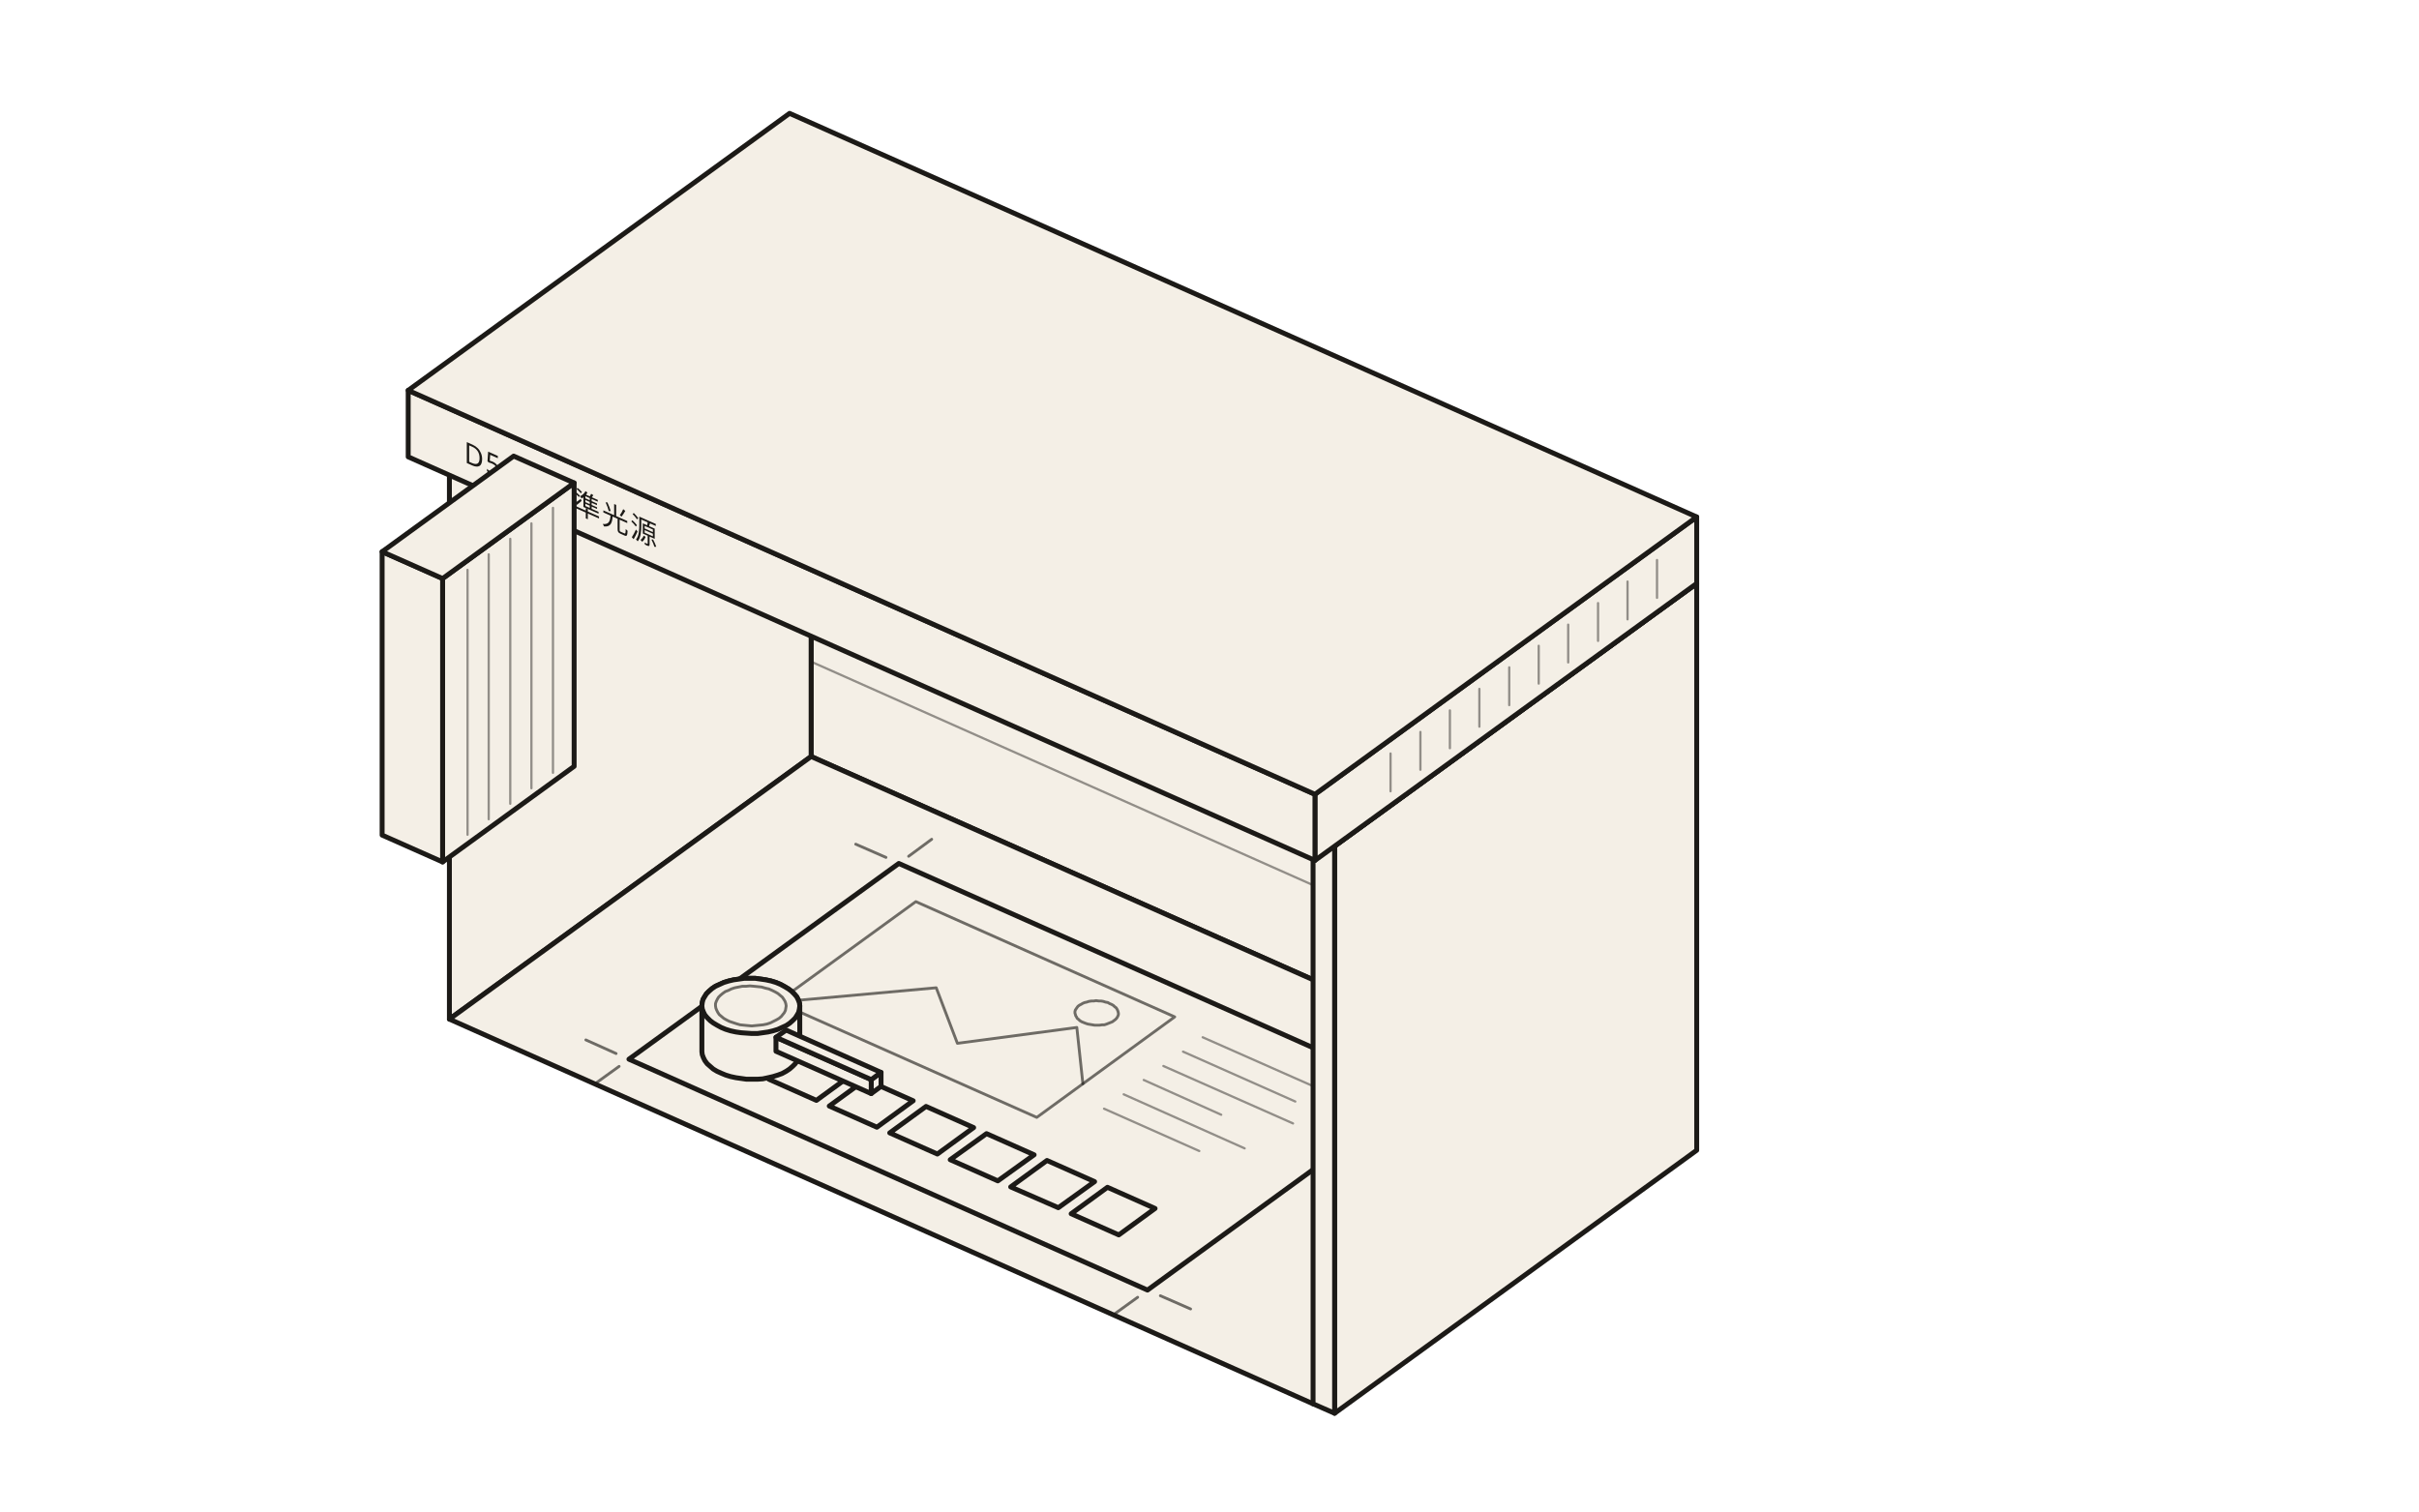
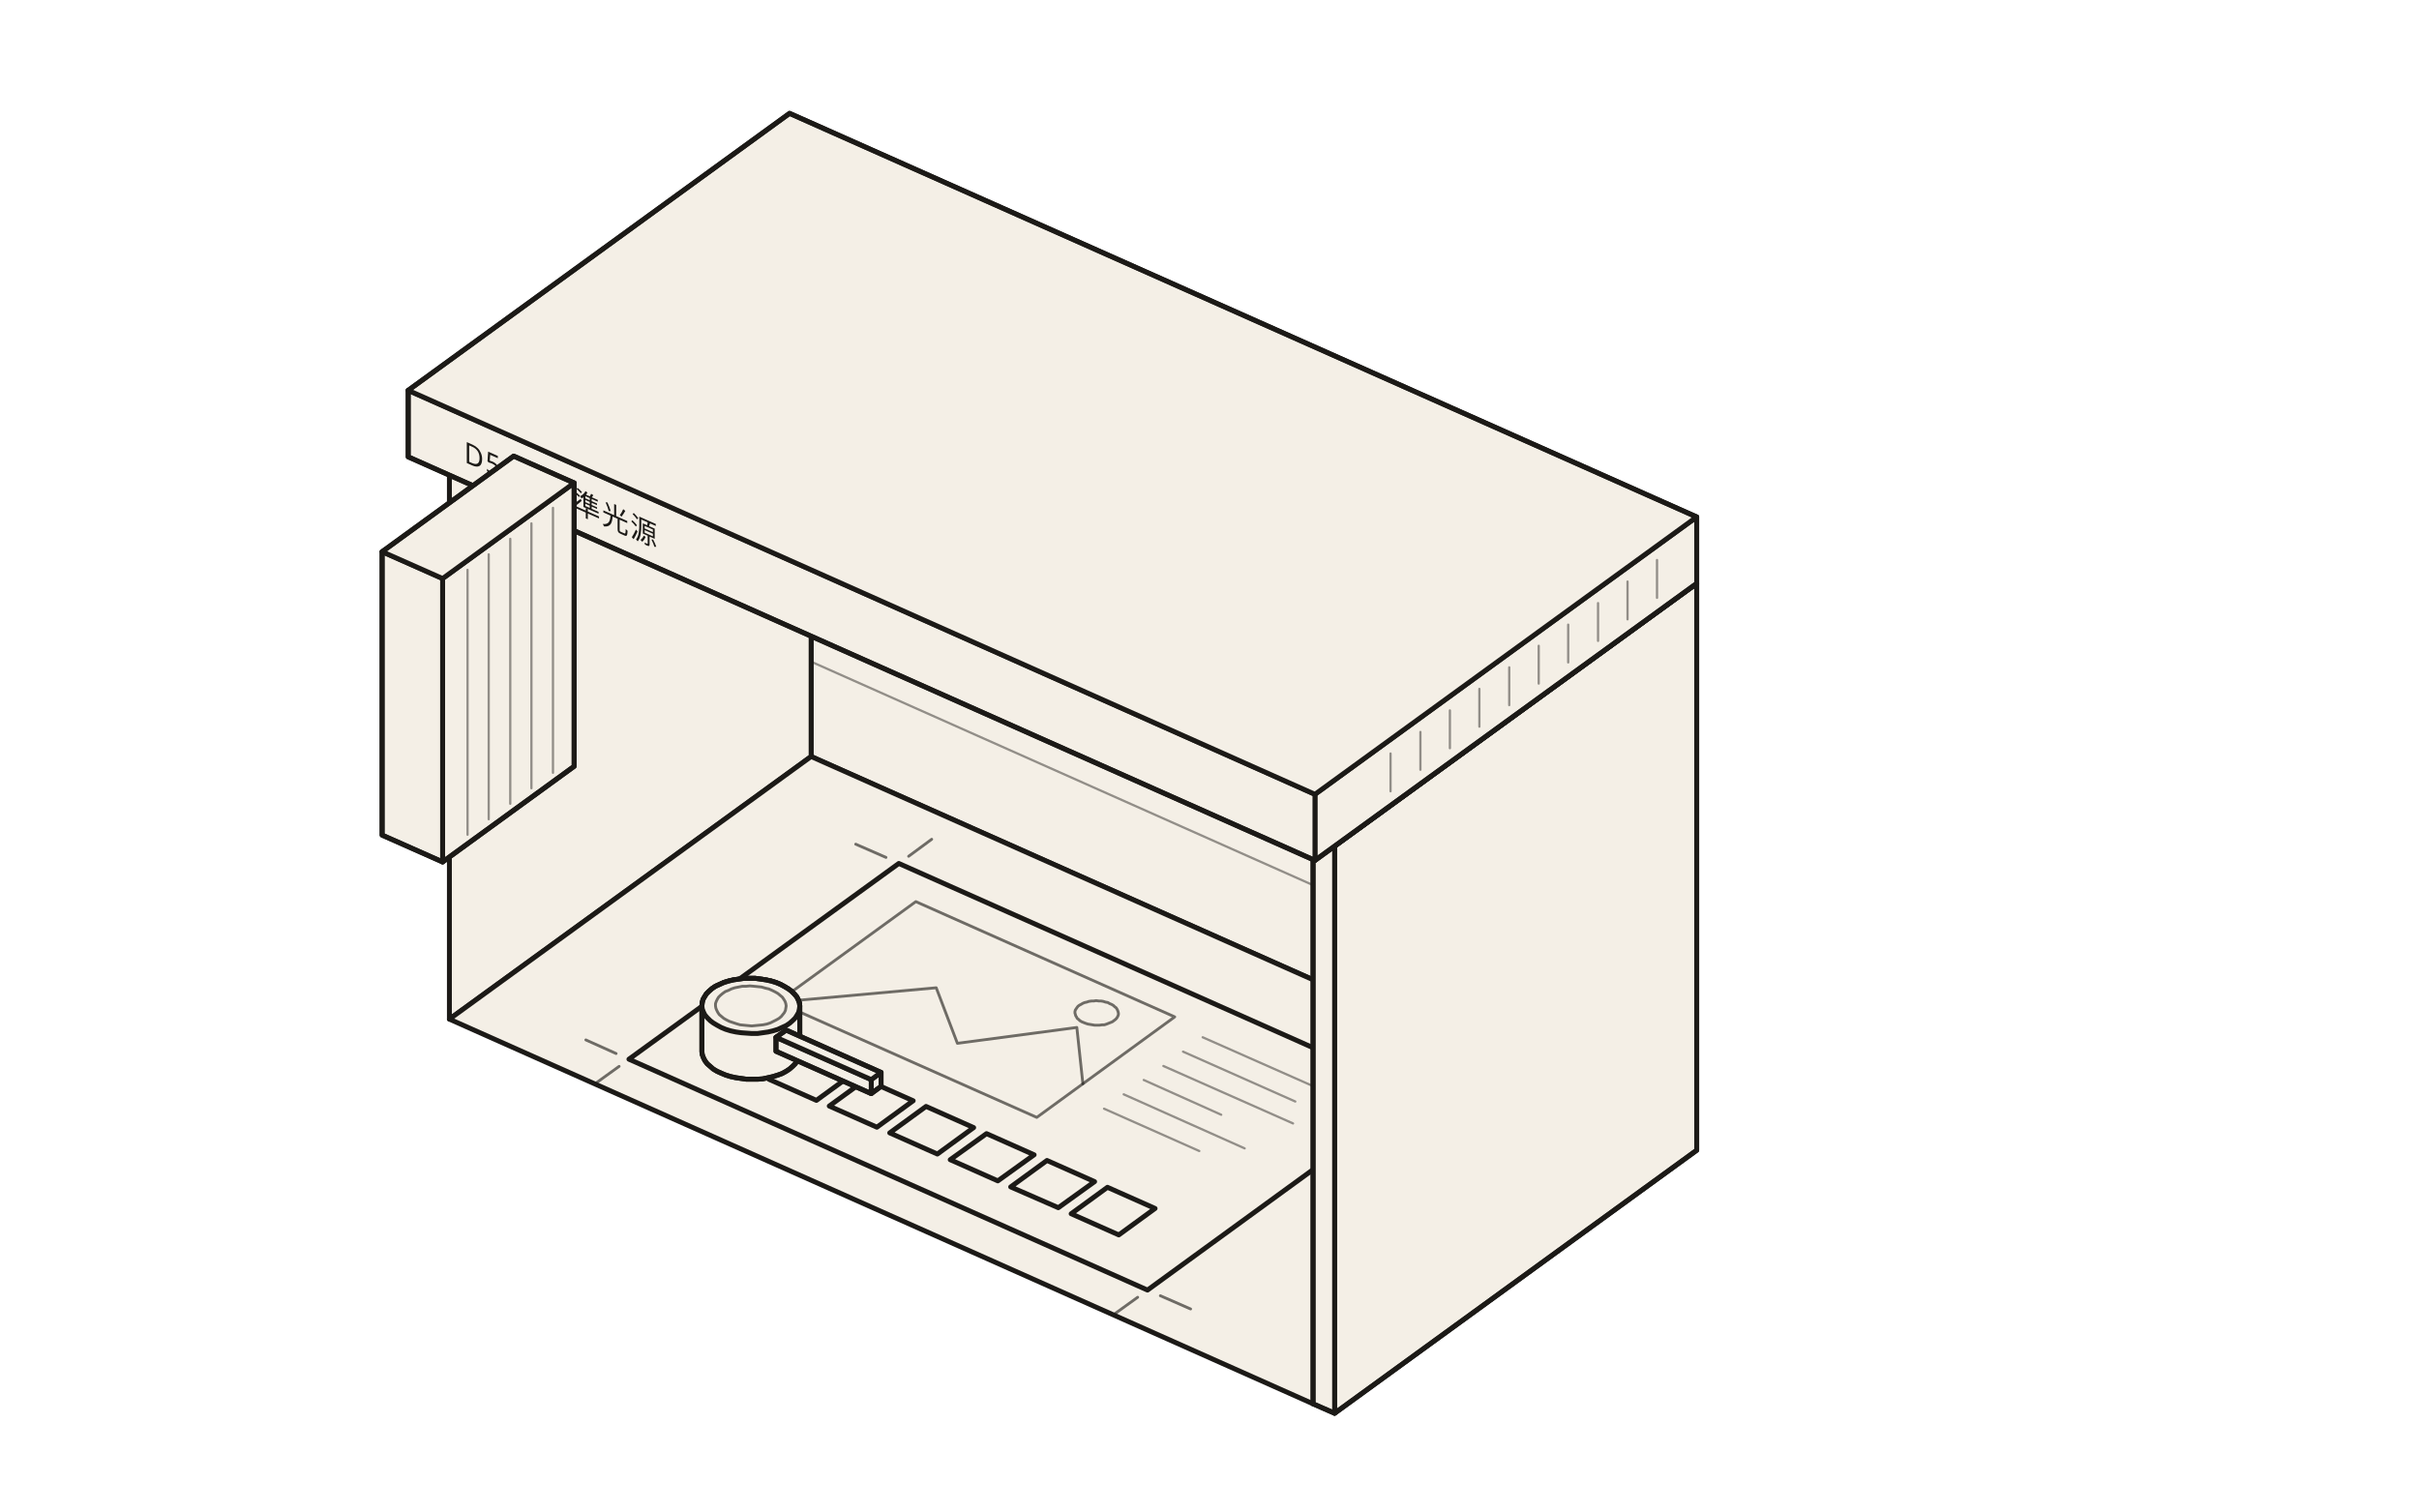
<svg xmlns="http://www.w3.org/2000/svg" viewBox="0 0 640 400" role="img" aria-label="打樣校色：標準光源看樣台">
  <style>svg{fill:none;stroke:#1C1A17;stroke-width:1.3;stroke-linecap:round;stroke-linejoin:round}.f{stroke-width:.75;stroke-opacity:.62}.h{stroke-width:.6;stroke-opacity:.45}.b{stroke-width:2}.tx{fill:#1C1A17;stroke:none;font-family:'Noto Sans TC','PingFang TC',sans-serif;letter-spacing:.06em}.ink{fill:#1C1A17}</style>
  <polygon class="d" points="214.6,200.2 443.2,301.9 443.2,151.8 214.6,50.1" fill="#F4EFE6" />
  <polygon class="d" points="214.6,200.2 118.9,269.7 118.9,119.6 214.6,50.1" fill="#F4EFE6" />
  <polygon class="d" points="214.6,200.2 443.2,301.9 347.4,371.5 118.9,269.7" fill="#F4EFE6" />
  <path class="h" d="M214.6 175.1L443.2 276.9" />
  <path class="h" d="M214.6 150.1L443.2 251.9" />
  <path class="h" d="M214.6 125.1L443.2 226.9" />
  <path class="h" d="M214.6 100.1L443.2 201.8" />
  <path class="h" d="M214.6 75.1L443.2 176.8" />
  <polygon class="d" points="237.8,228.5 374.9,289.5 303.6,341.4 166.4,280.3" fill="#F4EFE6" />
  <path class="f" d="M234.4 226.9L226.4 223.4" />
  <path class="f" d="M240.4 226.6L246.5 222.1" />
  <path class="f" d="M378.4 291L386.4 294.6" />
  <path class="f" d="M377.5 287.6L383.6 283.2" />
  <path class="f" d="M307 342.9L315 346.4" />
  <path class="f" d="M301 343.3L294.9 347.7" />
  <path class="f" d="M163 278.8L155 275.2" />
  <path class="f" d="M163.8 282.2L157.7 286.6" />
  <polygon class="f" points="242.3,238.6 310.8,269.1 274.3,295.7 205.7,265.2" fill="none" />
  <path class="f" d="M205.7 265.2 L247.7 261.4 L253.3 276.1 L284.9 271.9 L286.5 286.8" />
  <path class="f" d="M294.7 270.1 L294.3 270.4 L293.8 270.6 L293.3 270.8 L292.8 271 L292.2 271.2 L291.6 271.2 L290.9 271.3 L290.3 271.3 L289.6 271.3 L289 271.2 L288.4 271.1 L287.8 271 L287.2 270.8 L286.7 270.6 L286.2 270.4 L285.7 270.1 L285.4 269.8 L285 269.5 L284.8 269.1 L284.6 268.8 L284.5 268.4 L284.4 268.1 L284.4 267.7 L284.5 267.3 L284.7 267 L284.9 266.7 L285.2 266.3 L285.6 266 L286 265.8 L286.5 265.5 L287 265.3 L287.5 265.2 L288.1 265 L288.8 264.9 L289.4 264.9 L290 264.8 L290.7 264.9 L291.3 264.9 L291.9 265 L292.5 265.2 L293.1 265.3 L293.6 265.6 L294.1 265.8 L294.6 266.1 L294.9 266.4 L295.3 266.7 L295.5 267 L295.7 267.4 L295.8 267.7 L295.9 268.1 L295.9 268.5 L295.8 268.8 L295.6 269.2 L295.4 269.5 L295.1 269.8 L294.7 270.1Z" />
  <path class="h" d="M318.2 274.5L354.8 290.7" />
  <path class="h" d="M313 278.3L342.7 291.5" />
  <path class="h" d="M307.8 282.1L342.1 297.3" />
  <path class="h" d="M302.6 285.8L323.1 295" />
  <path class="h" d="M297.3 289.6L329.3 303.9" />
  <path class="h" d="M292.1 293.4L317.3 304.6" />
  <polygon class="d sw" points="197,271.5 209.6,277.1 200,284 187.4,278.4" fill="#F4EFE6" data-k="0" />
  <polygon class="d sw" points="213,278.6 225.6,284.2 216,291.2 203.4,285.6" fill="#F4EFE6" data-k="1" />
  <polygon class="d sw" points="229,285.7 241.6,291.3 232,298.3 219.4,292.7" fill="#F4EFE6" data-k="2" />
  <polygon class="d sw" points="245,292.8 257.6,298.4 248,305.4 235.4,299.8" fill="#F4EFE6" data-k="3" />
  <polygon class="d sw" points="261,300 273.6,305.6 264,312.5 251.4,306.9" fill="#F4EFE6" data-k="4" />
  <polygon class="d sw" points="277,307.1 289.6,312.7 280,319.6 267.4,314.1" fill="#F4EFE6" data-k="5" />
  <polygon class="d sw" points="293,314.2 305.6,319.8 296,326.8 283.4,321.2" fill="#F4EFE6" data-k="6" />
  <polygon class="d" points="448.9,304.4 353.1,374 353.1,223.9 448.9,154.4" fill="#F4EFE6" />
  <polygon class="d" points="347.4,371.5 353.1,374 353.1,223.9 347.4,221.4" fill="#F4EFE6" />
  <polygon class="d" points="443.2,151.8 448.9,154.4 353.1,223.9 347.4,221.4" fill="#F4EFE6" />
+   <path class="d o" fill="none" d="M347.4 221.4 L443.2 151.8 L448.9 154.4 L448.9 304.4 L353.1 374 L347.4 371.5Z" />
  <polygon class="d" points="448.9,154.4 347.9,227.7 347.9,210.2 448.9,136.8" fill="#F4EFE6" />
  <polygon class="d" points="108,120.9 347.9,227.7 347.9,210.2 108,103.3" fill="#F4EFE6" />
  <polygon class="d" points="208.9,30 448.9,136.8 347.9,210.2 108,103.3" fill="#F4EFE6" />
+   <path class="d o" fill="none" d="M108 103.3 L208.9 30 L448.9 136.8 L448.9 154.4 L347.9 227.7 L108 120.9Z" />
  <text class="tx" transform="matrix(1.1427 0.5088 0 1.2508 113.6653 273.4989)" x="8" y="-124.2" font-size="6.2" text-anchor="start">D50 · 標準光源</text>
  <path class="h" d="M438.4 158.2L438.4 148.2" />
  <path class="h" d="M430.6 163.9L430.6 153.9" />
  <path class="h" d="M422.8 169.6L422.8 159.6" />
  <path class="h" d="M414.9 175.3L414.9 165.3" />
  <path class="h" d="M407.1 180.9L407.1 170.9" />
  <path class="h" d="M399.3 186.6L399.3 176.6" />
  <path class="h" d="M391.4 192.3L391.4 182.3" />
  <path class="h" d="M383.6 198L383.6 188" />
  <path class="h" d="M375.8 203.7L375.8 193.7" />
  <path class="h" d="M367.9 209.4L367.9 199.4" />
  <g data-role="loupe">
    <path class="d" d="M185.7 266.2 L185.8 265.3 L186 264.5 L186.4 263.8 L186.9 263 L187.6 262.3 L188.4 261.6 L189.3 261 L190.4 260.5 L191.5 260 L192.8 259.6 L194.1 259.3 L195.5 259.1 L196.9 258.9 L198.4 258.9 L199.8 258.9 L201.2 259.1 L202.6 259.3 L204 259.6 L205.3 260 L206.5 260.5 L207.6 261.1 L208.6 261.7 L209.4 262.3 L210.2 263.1 L210.8 263.8 L211.2 264.6 L211.5 265.4 L211.6 266.2 L211.6 278.4 L211.5 279.2 L211.3 280 L210.9 280.8 L210.4 281.5 L209.7 282.2 L208.9 282.9 L208 283.5 L206.9 284.1 L205.8 284.5 L204.5 284.9 L203.2 285.2 L201.8 285.5 L200.4 285.6 L198.9 285.6 L197.5 285.6 L196.1 285.4 L194.7 285.2 L193.3 284.9 L192 284.5 L190.8 284 L189.7 283.5 L188.7 282.9 L187.9 282.2 L187.1 281.5 L186.5 280.7 L186.1 279.9 L185.8 279.1 L185.7 278.3Z" fill="#F4EFE6" />
    <path class="d" d="M208.9 270.8 L208 271.4 L206.9 271.9 L205.8 272.4 L204.5 272.8 L203.2 273.1 L201.8 273.3 L200.4 273.5 L198.9 273.5 L197.5 273.4 L196.1 273.3 L194.7 273.1 L193.3 272.8 L192 272.4 L190.8 271.9 L189.7 271.3 L188.7 270.7 L187.9 270.1 L187.1 269.3 L186.5 268.6 L186.1 267.8 L185.8 267 L185.7 266.2 L185.8 265.3 L186 264.5 L186.4 263.8 L186.9 263 L187.6 262.3 L188.4 261.6 L189.3 261 L190.4 260.5 L191.5 260 L192.8 259.6 L194.1 259.3 L195.5 259.1 L196.9 258.9 L198.4 258.9 L199.8 258.9 L201.2 259.1 L202.6 259.3 L204 259.6 L205.3 260 L206.5 260.5 L207.6 261.1 L208.6 261.7 L209.4 262.3 L210.2 263.1 L210.8 263.8 L211.2 264.6 L211.5 265.4 L211.6 266.2 L211.5 267 L211.3 267.9 L210.9 268.6 L210.4 269.4 L209.7 270.1 L208.9 270.8Z" fill="#F4EFE6" />
+     <path class="d o" fill="none" d="M185.7 266.2 L185.8 265.3 L186 264.5 L186.4 263.8 L186.9 263 L187.6 262.3 L188.4 261.6 L189.3 261 L190.4 260.5 L191.5 260 L192.8 259.6 L194.1 259.3 L195.5 259.1 L196.9 258.9 L198.4 258.9 L199.8 258.9 L201.2 259.1 L202.6 259.3 L204 259.6 L205.3 260 L206.5 260.5 L207.6 261.1 L208.6 261.7 L209.4 262.3 L210.2 263.1 L210.8 263.8 L211.2 264.6 L211.5 265.4 L211.6 266.2 L211.6 278.4 L211.5 279.2 L211.3 280 L210.9 280.8 L210.4 281.5 L209.7 282.2 L208.9 282.9 L208 283.5 L206.9 284.1 L205.8 284.5 L204.5 284.9 L203.2 285.2 L201.8 285.5 L200.4 285.6 L198.9 285.6 L197.5 285.6 L196.1 285.4 L194.7 285.2 L193.3 284.9 L192 284.5 L190.8 284 L189.7 283.5 L188.7 282.9 L187.9 282.2 L187.1 281.5 L186.5 280.7 L186.1 279.9 L185.8 279.1 L185.7 278.3Z" />
    <path class="f" d="M206.1 269.5 L205.4 269.9 L204.6 270.3 L203.8 270.7 L202.9 271 L201.9 271.2 L200.9 271.3 L199.9 271.4 L198.9 271.5 L197.8 271.4 L196.8 271.3 L195.8 271.2 L194.8 270.9 L193.9 270.6 L193 270.3 L192.2 269.9 L191.5 269.5 L190.9 269 L190.3 268.5 L189.9 267.9 L189.6 267.3 L189.4 266.8 L189.3 266.2 L189.3 265.6 L189.5 265 L189.8 264.4 L190.1 263.9 L190.6 263.4 L191.2 262.9 L191.9 262.4 L192.7 262.1 L193.5 261.7 L194.4 261.4 L195.4 261.2 L196.4 261 L197.4 261 L198.4 260.9 L199.5 261 L200.5 261.1 L201.5 261.2 L202.5 261.5 L203.4 261.7 L204.3 262.1 L205.1 262.5 L205.8 262.9 L206.4 263.4 L207 263.9 L207.4 264.5 L207.7 265 L207.9 265.6 L208 266.2 L207.9 266.8 L207.8 267.4 L207.5 268 L207.1 268.5 L206.7 269 L206.1 269.5Z" />
    <polygon class="d" points="233.1,287.5 230.5,289.4 230.5,285.7 233.1,283.8" fill="#F4EFE6" />
    <polygon class="d" points="205.3,278.2 230.5,289.4 230.5,285.7 205.3,274.5" fill="#F4EFE6" />
    <polygon class="d" points="208,272.6 233.1,283.8 230.5,285.7 205.3,274.5" fill="#F4EFE6" />
+     <path class="d o" fill="none" d="M205.3 274.5 L208 272.6 L233.1 283.8 L233.1 287.5 L230.5 289.4 L205.3 278.2Z" />
  </g>
  <g data-role="dir" data-x="1.1" data-y="0.5" />
  <polygon class="d" points="151.9,202.8 117.1,228.1 117.1,153.1 151.9,127.8" fill="#F4EFE6" />
  <polygon class="d" points="101.1,221 117.1,228.1 117.1,153.1 101.1,146" fill="#F4EFE6" />
  <polygon class="d" points="135.9,120.7 151.9,127.8 117.1,153.1 101.1,146" fill="#F4EFE6" />
+   <path class="d o" fill="none" d="M101.1 146 L135.9 120.7 L151.9 127.8 L151.9 202.8 L117.1 228.1 L101.1 221Z" />
  <path class="h" d="M146.3 204.5L146.3 134.4" />
  <path class="h" d="M140.6 208.6L140.6 138.5" />
  <path class="h" d="M135 212.7L135 142.6" />
  <path class="h" d="M129.3 216.8L129.3 146.7" />
  <path class="h" d="M123.7 220.9L123.7 150.8" />
  <g data-role="stamp" opacity="0">
    <g transform="rotate(-8 552 60)">
      <rect x="498" y="40" width="108" height="40" rx="4" class="b" />
      <text class="tx" x="552" y="66" font-size="15" text-anchor="middle" letter-spacing=".16em">校色 OK</text>
    </g>
  </g>
</svg>
